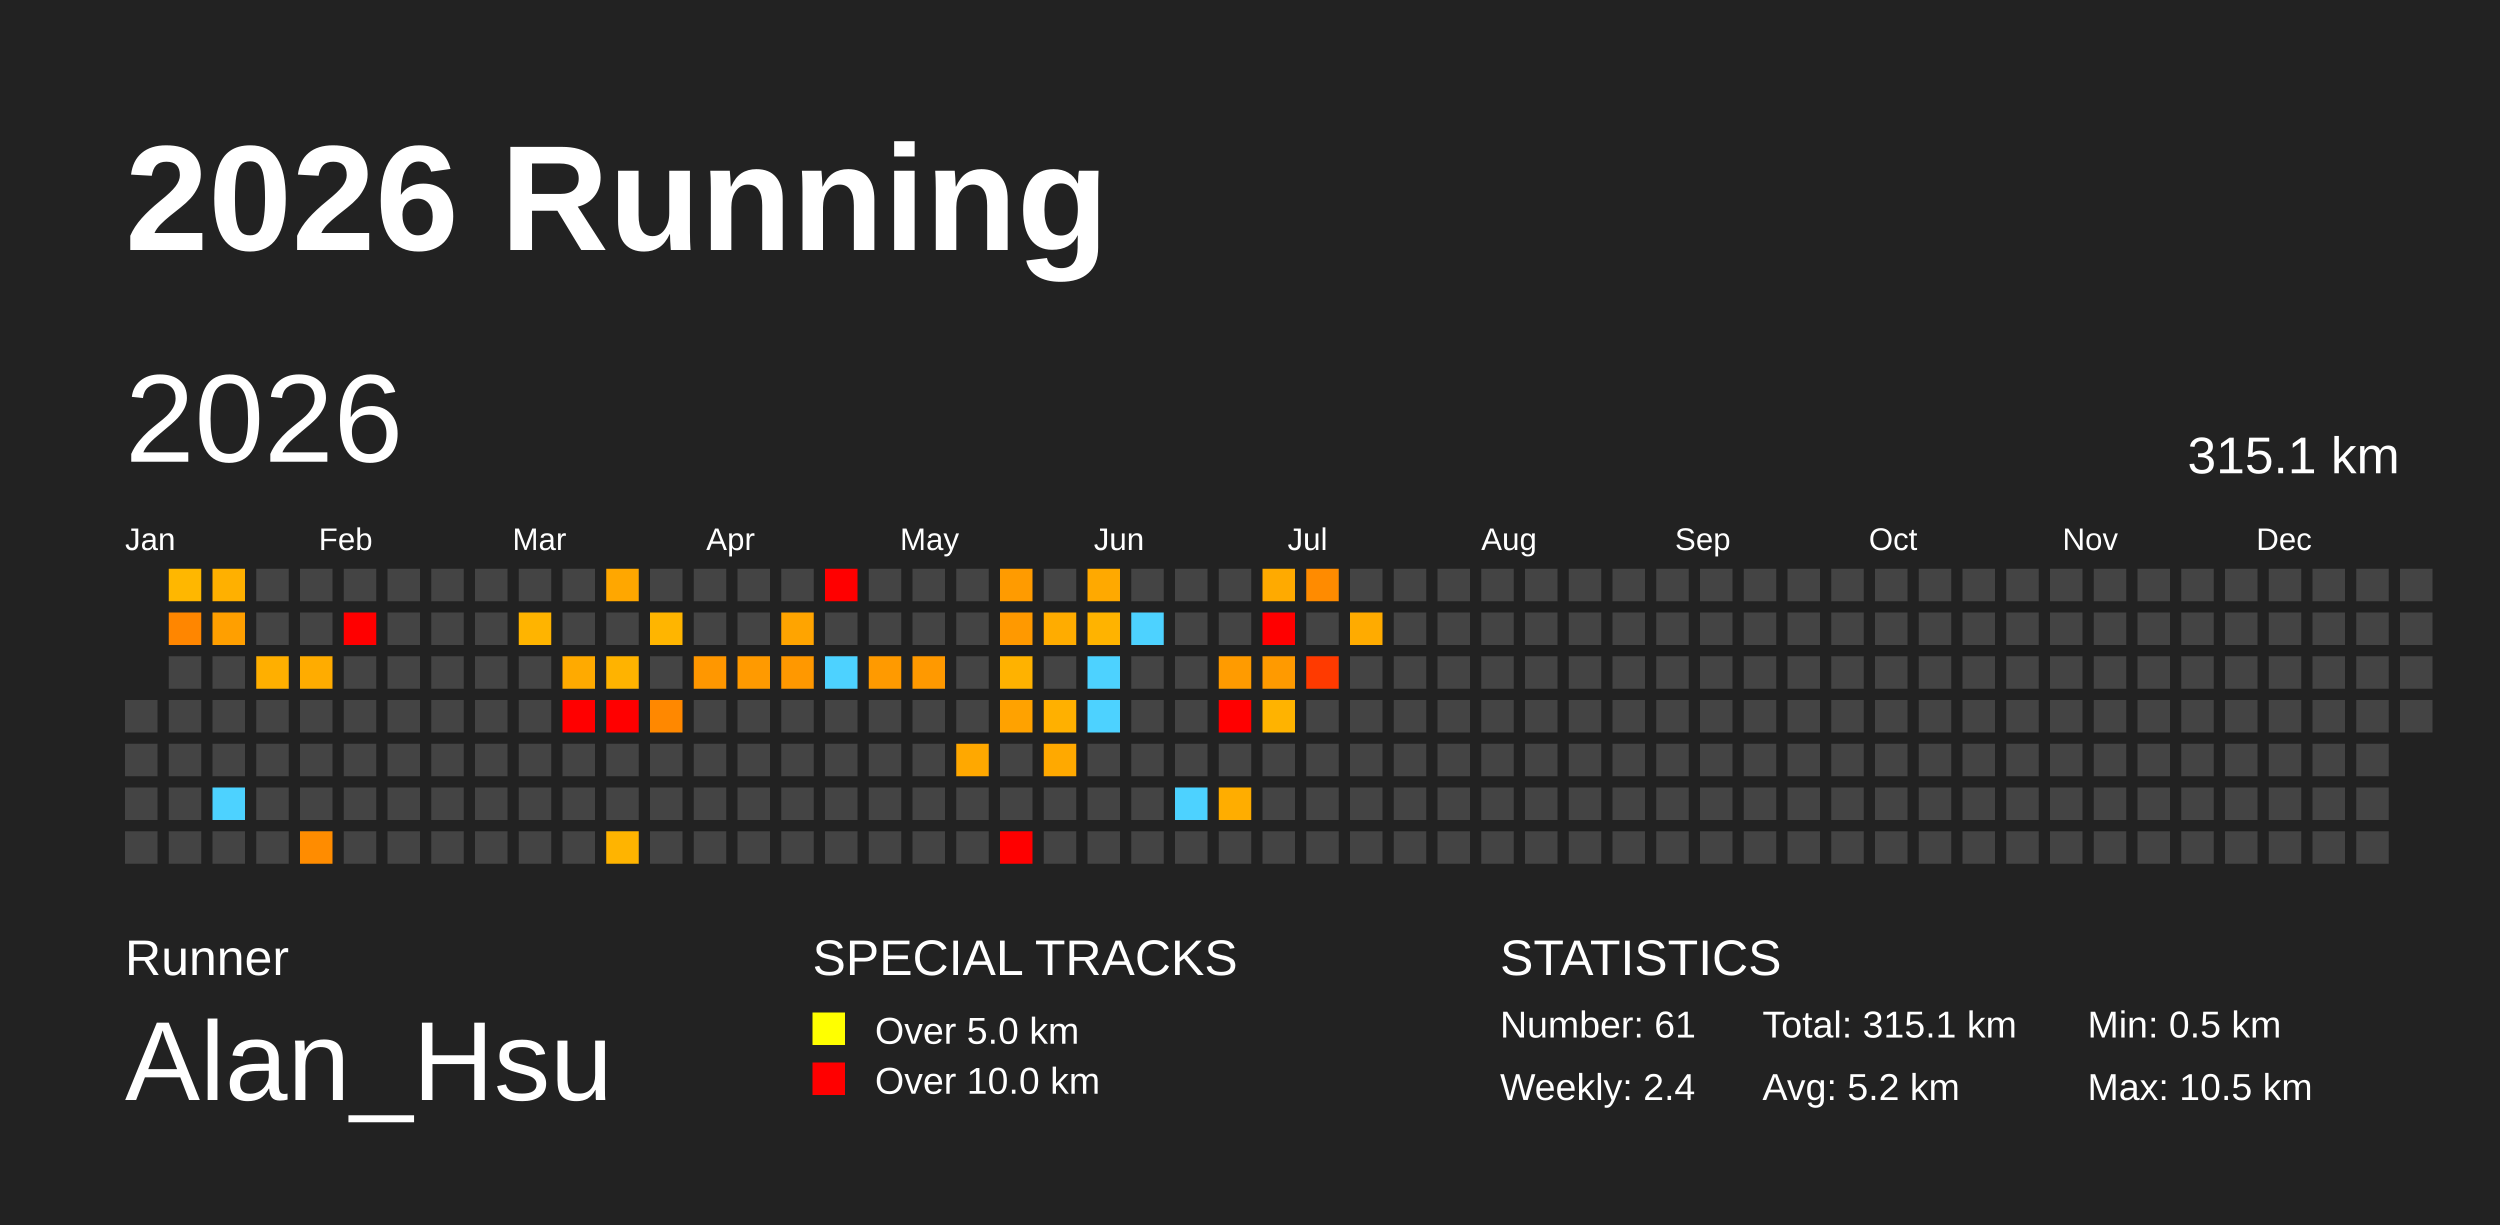
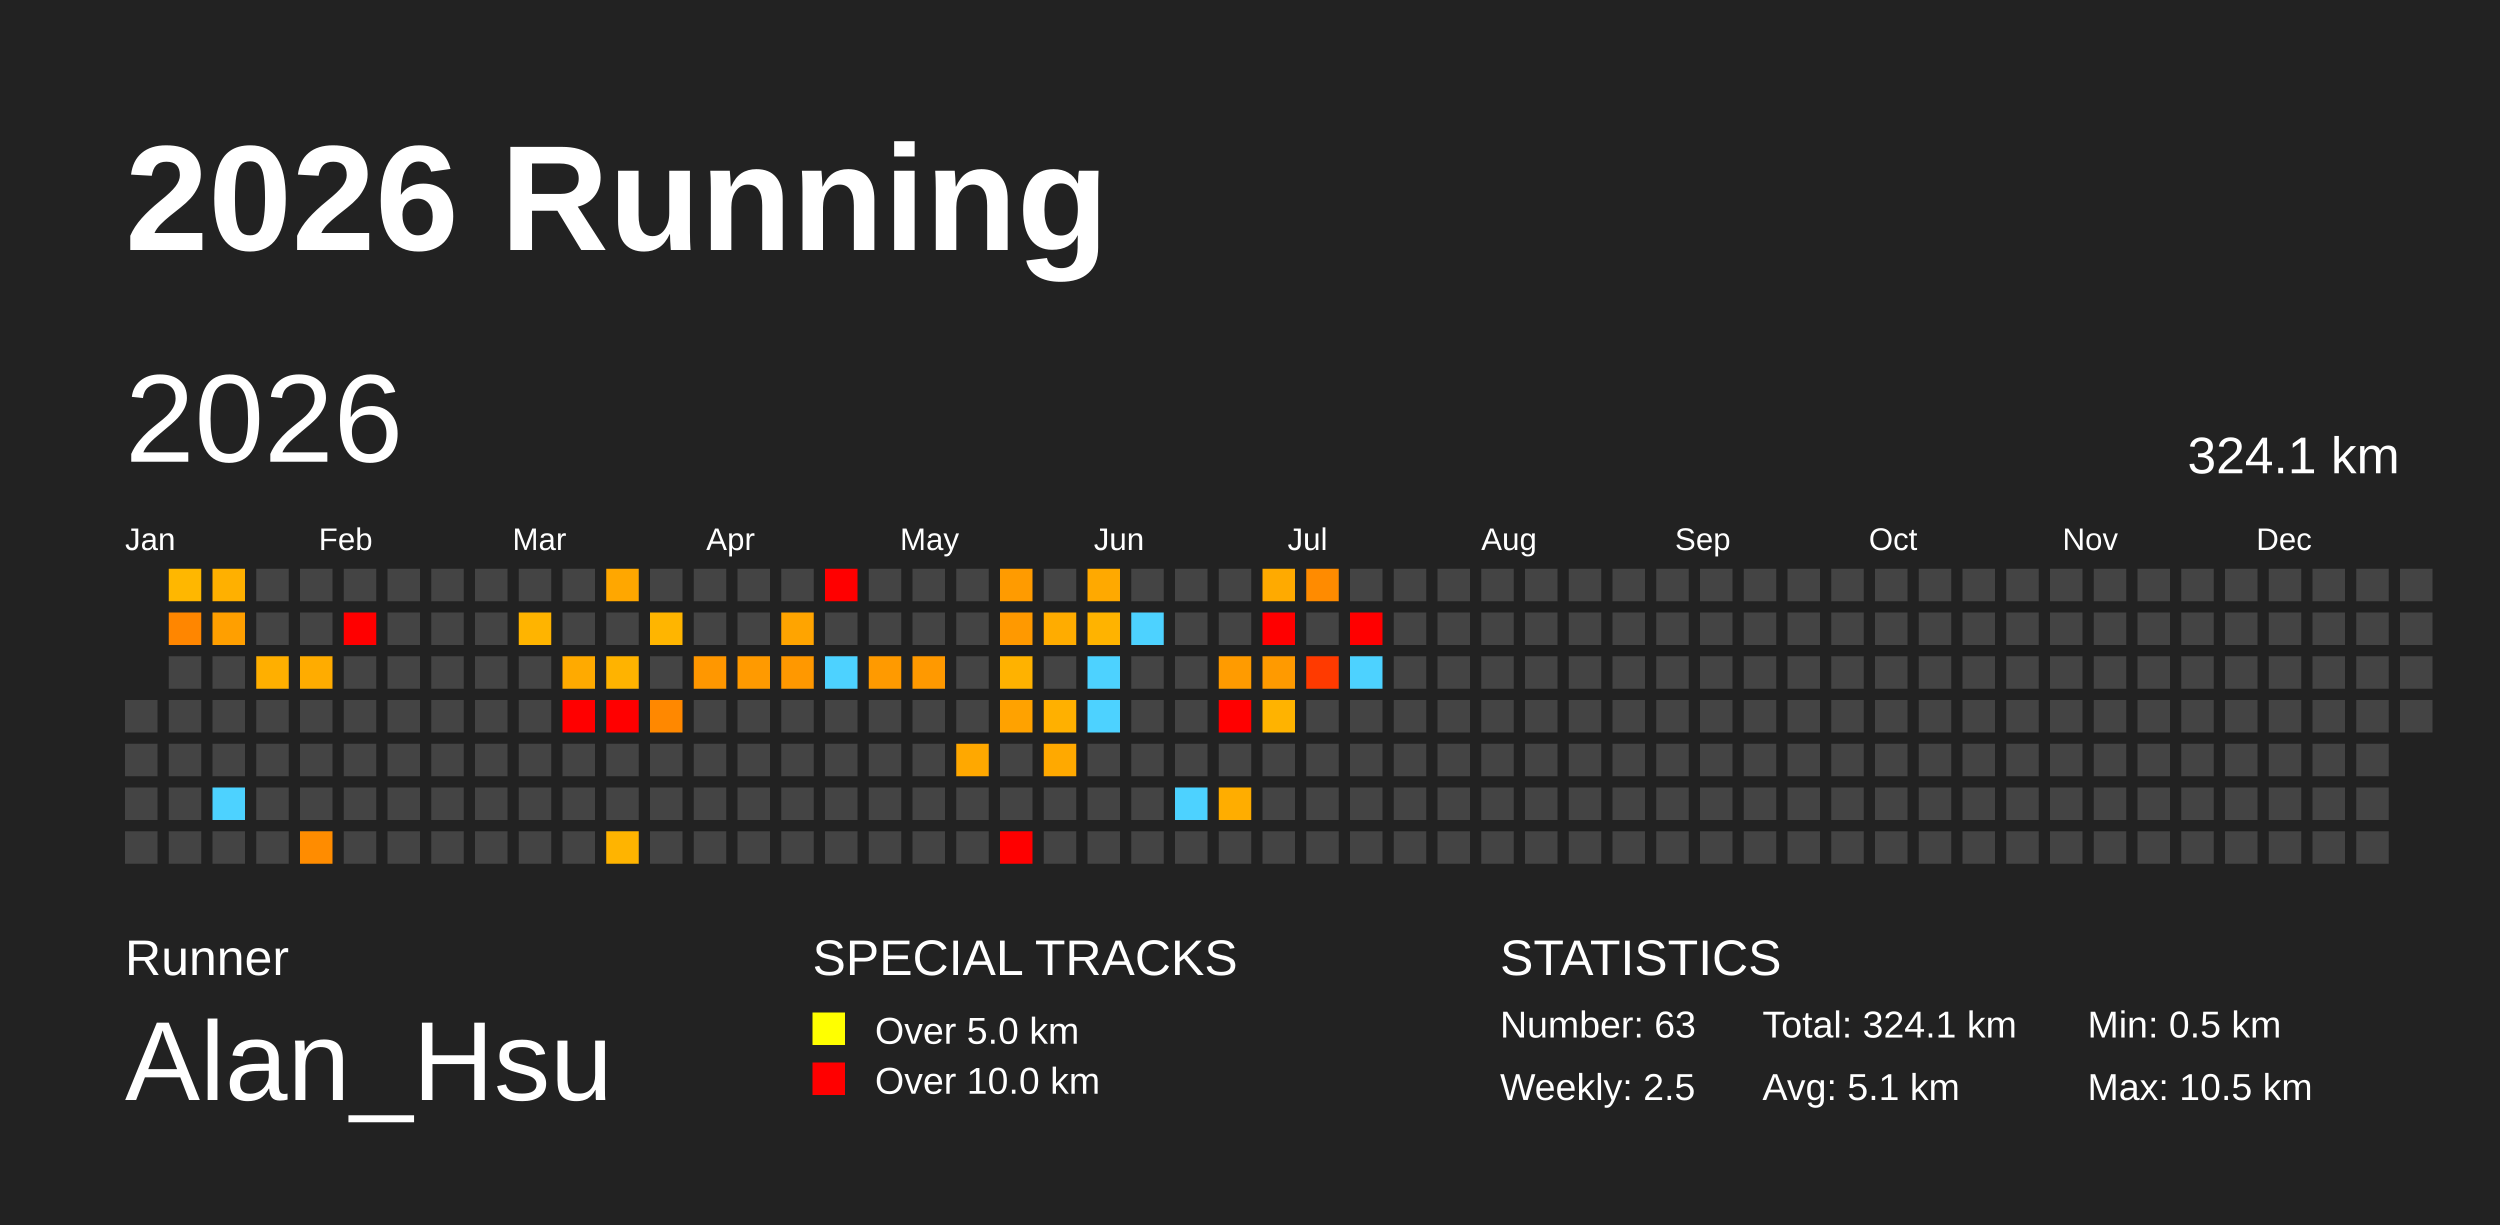
<svg xmlns="http://www.w3.org/2000/svg" baseProfile="full" height="98mm" version="1.1" viewBox="0,0,200,98" width="200mm">
  <defs />
  <rect fill="#222222" height="98" width="200" x="0" y="0" />
  <text fill="#FFFFFF" style="font-size:12px; font-family:Arial; font-weight:bold;" x="10" y="20">2026 Running</text>
  <text fill="#FFFFFF" style="font-size:4px; font-family:Arial" x="10" y="78">Runner</text>
  <text fill="#FFFFFF" style="font-size:9px; font-family:Arial" x="10" y="88">Alan_Hsu</text>
  <text fill="#FFFFFF" style="font-size:4px; font-family:Arial" x="65" y="78">SPECIAL TRACKS</text>
  <rect fill="yellow" height="2.6" width="2.6" x="65" y="81" />
  <text fill="#FFFFFF" style="font-size:3px; font-family:Arial" x="70" y="83.5">Over 5.0 km</text>
  <rect fill="red" height="2.6" width="2.6" x="65" y="85" />
  <text fill="#FFFFFF" style="font-size:3px; font-family:Arial" x="70" y="87.5">Over 10.0 km</text>
  <text fill="#FFFFFF" style="font-size:4px; font-family:Arial" x="120" y="78">STATISTICS</text>
-   <text fill="#FFFFFF" style="font-size:3px; font-family:Arial" x="120" y="83">Number: 61</text>
-   <text fill="#FFFFFF" style="font-size:3px; font-family:Arial" x="120" y="88">Weekly: 2.4</text>
-   <text fill="#FFFFFF" style="font-size:3px; font-family:Arial" x="141" y="83">Total: 315.1 km</text>
-   <text fill="#FFFFFF" style="font-size:3px; font-family:Arial" x="141" y="88">Avg: 5.2 km</text>
+   <text fill="#FFFFFF" style="font-size:3px; font-family:Arial" x="120" y="83">Number: 63</text>
+   <text fill="#FFFFFF" style="font-size:3px; font-family:Arial" x="120" y="88">Weekly: 2.5</text>
+   <text fill="#FFFFFF" style="font-size:3px; font-family:Arial" x="141" y="83">Total: 324.1 km</text>
+   <text fill="#FFFFFF" style="font-size:3px; font-family:Arial" x="141" y="88">Avg: 5.1 km</text>
  <text fill="#FFFFFF" style="font-size:3px; font-family:Arial" x="167" y="83">Min: 0.5 km</text>
  <text fill="#FFFFFF" style="font-size:3px; font-family:Arial" x="167" y="88">Max: 10.5 km</text>
  <text dominant-baseline="hanging" fill="#FFFFFF" style="font-size:10.0px; font-family:Arial;" x="10" y="30">2026</text>
-   <text dominant-baseline="hanging" fill="#FFFFFF" style="font-size:4.125px; font-family:Arial;" x="175" y="35">315.1 km</text>
+   <text dominant-baseline="hanging" fill="#FFFFFF" style="font-size:4.125px; font-family:Arial;" x="175" y="35">324.1 km</text>
  <text fill="#FFFFFF" style="font-size:2.5px; font-family:Arial" x="10.0" y="44">Jan</text>
  <text fill="#FFFFFF" style="font-size:2.5px; font-family:Arial" x="25.5" y="44">Feb</text>
  <text fill="#FFFFFF" style="font-size:2.5px; font-family:Arial" x="41.0" y="44">Mar</text>
  <text fill="#FFFFFF" style="font-size:2.5px; font-family:Arial" x="56.5" y="44">Apr</text>
  <text fill="#FFFFFF" style="font-size:2.5px; font-family:Arial" x="72.0" y="44">May</text>
  <text fill="#FFFFFF" style="font-size:2.5px; font-family:Arial" x="87.5" y="44">Jun</text>
  <text fill="#FFFFFF" style="font-size:2.5px; font-family:Arial" x="103.0" y="44">Jul</text>
  <text fill="#FFFFFF" style="font-size:2.5px; font-family:Arial" x="118.5" y="44">Aug</text>
  <text fill="#FFFFFF" style="font-size:2.5px; font-family:Arial" x="134.0" y="44">Sep</text>
  <text fill="#FFFFFF" style="font-size:2.5px; font-family:Arial" x="149.5" y="44">Oct</text>
  <text fill="#FFFFFF" style="font-size:2.5px; font-family:Arial" x="165.0" y="44">Nov</text>
  <text fill="#FFFFFF" style="font-size:2.5px; font-family:Arial" x="180.5" y="44">Dec</text>
  <rect fill="#444444" height="2.6" width="2.6" x="10.0" y="56.0" />
  <rect fill="#444444" height="2.6" width="2.6" x="10.0" y="59.5" />
  <rect fill="#444444" height="2.6" width="2.6" x="10.0" y="63.0" />
  <rect fill="#444444" height="2.6" width="2.6" x="10.0" y="66.5" />
  <rect fill="#ffb700" height="2.6" width="2.6" x="13.5" y="45.5" />
  <rect fill="#ff8600" height="2.6" width="2.6" x="13.5" y="49.0" />
  <rect fill="#444444" height="2.6" width="2.6" x="13.5" y="52.5" />
  <rect fill="#444444" height="2.6" width="2.6" x="13.5" y="56.0" />
  <rect fill="#444444" height="2.6" width="2.6" x="13.5" y="59.5" />
  <rect fill="#444444" height="2.6" width="2.6" x="13.5" y="63.0" />
  <rect fill="#444444" height="2.6" width="2.6" x="13.5" y="66.5" />
  <rect fill="#ffb000" height="2.6" width="2.6" x="17.0" y="45.5" />
  <rect fill="#ff9f00" height="2.6" width="2.6" x="17.0" y="49.0" />
  <rect fill="#444444" height="2.6" width="2.6" x="17.0" y="52.5" />
  <rect fill="#444444" height="2.6" width="2.6" x="17.0" y="56.0" />
  <rect fill="#444444" height="2.6" width="2.6" x="17.0" y="59.5" />
  <rect fill="#4dd2ff" height="2.6" width="2.6" x="17.0" y="63.0" />
  <rect fill="#444444" height="2.6" width="2.6" x="17.0" y="66.5" />
  <rect fill="#444444" height="2.6" width="2.6" x="20.5" y="45.5" />
  <rect fill="#444444" height="2.6" width="2.6" x="20.5" y="49.0" />
  <rect fill="#ffaf00" height="2.6" width="2.6" x="20.5" y="52.5" />
  <rect fill="#444444" height="2.6" width="2.6" x="20.5" y="56.0" />
  <rect fill="#444444" height="2.6" width="2.6" x="20.5" y="59.5" />
  <rect fill="#444444" height="2.6" width="2.6" x="20.5" y="63.0" />
  <rect fill="#444444" height="2.6" width="2.6" x="20.5" y="66.5" />
  <rect fill="#444444" height="2.6" width="2.6" x="24.0" y="45.5" />
  <rect fill="#444444" height="2.6" width="2.6" x="24.0" y="49.0" />
  <rect fill="#ffac00" height="2.6" width="2.6" x="24.0" y="52.5" />
  <rect fill="#444444" height="2.6" width="2.6" x="24.0" y="56.0" />
  <rect fill="#444444" height="2.6" width="2.6" x="24.0" y="59.5" />
  <rect fill="#444444" height="2.6" width="2.6" x="24.0" y="63.0" />
  <rect fill="#ff8c00" height="2.6" width="2.6" x="24.0" y="66.5" />
  <rect fill="#444444" height="2.6" width="2.6" x="27.5" y="45.5" />
  <rect fill="red" height="2.6" width="2.6" x="27.5" y="49.0" />
  <rect fill="#444444" height="2.6" width="2.6" x="27.5" y="52.5" />
  <rect fill="#444444" height="2.6" width="2.6" x="27.5" y="56.0" />
  <rect fill="#444444" height="2.6" width="2.6" x="27.5" y="59.5" />
  <rect fill="#444444" height="2.6" width="2.6" x="27.5" y="63.0" />
  <rect fill="#444444" height="2.6" width="2.6" x="27.5" y="66.5" />
  <rect fill="#444444" height="2.6" width="2.6" x="31.0" y="45.5" />
  <rect fill="#444444" height="2.6" width="2.6" x="31.0" y="49.0" />
  <rect fill="#444444" height="2.6" width="2.6" x="31.0" y="52.5" />
  <rect fill="#444444" height="2.6" width="2.6" x="31.0" y="56.0" />
  <rect fill="#444444" height="2.6" width="2.6" x="31.0" y="59.5" />
  <rect fill="#444444" height="2.6" width="2.6" x="31.0" y="63.0" />
  <rect fill="#444444" height="2.6" width="2.6" x="31.0" y="66.5" />
  <rect fill="#444444" height="2.6" width="2.6" x="34.5" y="45.5" />
  <rect fill="#444444" height="2.6" width="2.6" x="34.5" y="49.0" />
  <rect fill="#444444" height="2.6" width="2.6" x="34.5" y="52.5" />
  <rect fill="#444444" height="2.6" width="2.6" x="34.5" y="56.0" />
  <rect fill="#444444" height="2.6" width="2.6" x="34.5" y="59.5" />
  <rect fill="#444444" height="2.6" width="2.6" x="34.5" y="63.0" />
  <rect fill="#444444" height="2.6" width="2.6" x="34.5" y="66.5" />
  <rect fill="#444444" height="2.6" width="2.6" x="38.0" y="45.5" />
  <rect fill="#444444" height="2.6" width="2.6" x="38.0" y="49.0" />
  <rect fill="#444444" height="2.6" width="2.6" x="38.0" y="52.5" />
  <rect fill="#444444" height="2.6" width="2.6" x="38.0" y="56.0" />
  <rect fill="#444444" height="2.6" width="2.6" x="38.0" y="59.5" />
  <rect fill="#444444" height="2.6" width="2.6" x="38.0" y="63.0" />
  <rect fill="#444444" height="2.6" width="2.6" x="38.0" y="66.5" />
  <rect fill="#444444" height="2.6" width="2.6" x="41.5" y="45.5" />
  <rect fill="#ffb400" height="2.6" width="2.6" x="41.5" y="49.0" />
  <rect fill="#444444" height="2.6" width="2.6" x="41.5" y="52.5" />
  <rect fill="#444444" height="2.6" width="2.6" x="41.5" y="56.0" />
  <rect fill="#444444" height="2.6" width="2.6" x="41.5" y="59.5" />
  <rect fill="#444444" height="2.6" width="2.6" x="41.5" y="63.0" />
  <rect fill="#444444" height="2.6" width="2.6" x="41.5" y="66.5" />
  <rect fill="#444444" height="2.6" width="2.6" x="45.0" y="45.5" />
  <rect fill="#444444" height="2.6" width="2.6" x="45.0" y="49.0" />
  <rect fill="#ffaa00" height="2.6" width="2.6" x="45.0" y="52.5" />
  <rect fill="red" height="2.6" width="2.6" x="45.0" y="56.0" />
  <rect fill="#444444" height="2.6" width="2.6" x="45.0" y="59.5" />
  <rect fill="#444444" height="2.6" width="2.6" x="45.0" y="63.0" />
  <rect fill="#444444" height="2.6" width="2.6" x="45.0" y="66.5" />
  <rect fill="#ffa700" height="2.6" width="2.6" x="48.5" y="45.5" />
  <rect fill="#444444" height="2.6" width="2.6" x="48.5" y="49.0" />
  <rect fill="#ffb300" height="2.6" width="2.6" x="48.5" y="52.5" />
  <rect fill="red" height="2.6" width="2.6" x="48.5" y="56.0" />
  <rect fill="#444444" height="2.6" width="2.6" x="48.5" y="59.5" />
  <rect fill="#444444" height="2.6" width="2.6" x="48.5" y="63.0" />
  <rect fill="#ffb400" height="2.6" width="2.6" x="48.5" y="66.5" />
  <rect fill="#444444" height="2.6" width="2.6" x="52.0" y="45.5" />
  <rect fill="#ffb500" height="2.6" width="2.6" x="52.0" y="49.0" />
  <rect fill="#444444" height="2.6" width="2.6" x="52.0" y="52.5" />
  <rect fill="#ff8800" height="2.6" width="2.6" x="52.0" y="56.0" />
  <rect fill="#444444" height="2.6" width="2.6" x="52.0" y="59.5" />
  <rect fill="#444444" height="2.6" width="2.6" x="52.0" y="63.0" />
  <rect fill="#444444" height="2.6" width="2.6" x="52.0" y="66.5" />
  <rect fill="#444444" height="2.6" width="2.6" x="55.5" y="45.5" />
  <rect fill="#444444" height="2.6" width="2.6" x="55.5" y="49.0" />
  <rect fill="#ff9700" height="2.6" width="2.6" x="55.5" y="52.5" />
  <rect fill="#444444" height="2.6" width="2.6" x="55.5" y="56.0" />
  <rect fill="#444444" height="2.6" width="2.6" x="55.5" y="59.5" />
  <rect fill="#444444" height="2.6" width="2.6" x="55.5" y="63.0" />
  <rect fill="#444444" height="2.6" width="2.6" x="55.5" y="66.5" />
  <rect fill="#444444" height="2.6" width="2.6" x="59.0" y="45.5" />
  <rect fill="#444444" height="2.6" width="2.6" x="59.0" y="49.0" />
  <rect fill="#ff9a00" height="2.6" width="2.6" x="59.0" y="52.5" />
  <rect fill="#444444" height="2.6" width="2.6" x="59.0" y="56.0" />
  <rect fill="#444444" height="2.6" width="2.6" x="59.0" y="59.5" />
  <rect fill="#444444" height="2.6" width="2.6" x="59.0" y="63.0" />
  <rect fill="#444444" height="2.6" width="2.6" x="59.0" y="66.5" />
  <rect fill="#444444" height="2.6" width="2.6" x="62.5" y="45.5" />
  <rect fill="#ffa400" height="2.6" width="2.6" x="62.5" y="49.0" />
  <rect fill="#ff9800" height="2.6" width="2.6" x="62.5" y="52.5" />
  <rect fill="#444444" height="2.6" width="2.6" x="62.5" y="56.0" />
  <rect fill="#444444" height="2.6" width="2.6" x="62.5" y="59.5" />
  <rect fill="#444444" height="2.6" width="2.6" x="62.5" y="63.0" />
  <rect fill="#444444" height="2.6" width="2.6" x="62.5" y="66.5" />
  <rect fill="red" height="2.6" width="2.6" x="66.0" y="45.5" />
  <rect fill="#444444" height="2.6" width="2.6" x="66.0" y="49.0" />
  <rect fill="#4dd2ff" height="2.6" width="2.6" x="66.0" y="52.5" />
  <rect fill="#444444" height="2.6" width="2.6" x="66.0" y="56.0" />
  <rect fill="#444444" height="2.6" width="2.6" x="66.0" y="59.5" />
  <rect fill="#444444" height="2.6" width="2.6" x="66.0" y="63.0" />
  <rect fill="#444444" height="2.6" width="2.6" x="66.0" y="66.5" />
  <rect fill="#444444" height="2.6" width="2.6" x="69.5" y="45.5" />
  <rect fill="#444444" height="2.6" width="2.6" x="69.5" y="49.0" />
  <rect fill="#ff9a00" height="2.6" width="2.6" x="69.5" y="52.5" />
  <rect fill="#444444" height="2.6" width="2.6" x="69.5" y="56.0" />
  <rect fill="#444444" height="2.6" width="2.6" x="69.5" y="59.5" />
  <rect fill="#444444" height="2.6" width="2.6" x="69.5" y="63.0" />
  <rect fill="#444444" height="2.6" width="2.6" x="69.5" y="66.5" />
  <rect fill="#444444" height="2.6" width="2.6" x="73.0" y="45.5" />
  <rect fill="#444444" height="2.6" width="2.6" x="73.0" y="49.0" />
  <rect fill="#ff9900" height="2.6" width="2.6" x="73.0" y="52.5" />
  <rect fill="#444444" height="2.6" width="2.6" x="73.0" y="56.0" />
  <rect fill="#444444" height="2.6" width="2.6" x="73.0" y="59.5" />
  <rect fill="#444444" height="2.6" width="2.6" x="73.0" y="63.0" />
  <rect fill="#444444" height="2.6" width="2.6" x="73.0" y="66.5" />
  <rect fill="#444444" height="2.6" width="2.6" x="76.5" y="45.5" />
  <rect fill="#444444" height="2.6" width="2.6" x="76.5" y="49.0" />
  <rect fill="#444444" height="2.6" width="2.6" x="76.5" y="52.5" />
  <rect fill="#444444" height="2.6" width="2.6" x="76.5" y="56.0" />
  <rect fill="#ffa800" height="2.6" width="2.6" x="76.5" y="59.5" />
  <rect fill="#444444" height="2.6" width="2.6" x="76.5" y="63.0" />
  <rect fill="#444444" height="2.6" width="2.6" x="76.5" y="66.5" />
  <rect fill="#ff9b00" height="2.6" width="2.6" x="80.0" y="45.5" />
  <rect fill="#ff9900" height="2.6" width="2.6" x="80.0" y="49.0" />
  <rect fill="#ffb200" height="2.6" width="2.6" x="80.0" y="52.5" />
  <rect fill="#ffa200" height="2.6" width="2.6" x="80.0" y="56.0" />
  <rect fill="#444444" height="2.6" width="2.6" x="80.0" y="59.5" />
  <rect fill="#444444" height="2.6" width="2.6" x="80.0" y="63.0" />
  <rect fill="red" height="2.6" width="2.6" x="80.0" y="66.5" />
  <rect fill="#444444" height="2.6" width="2.6" x="83.5" y="45.5" />
  <rect fill="#ffac00" height="2.6" width="2.6" x="83.5" y="49.0" />
  <rect fill="#444444" height="2.6" width="2.6" x="83.5" y="52.5" />
  <rect fill="#ffb000" height="2.6" width="2.6" x="83.5" y="56.0" />
  <rect fill="#ffa900" height="2.6" width="2.6" x="83.5" y="59.5" />
  <rect fill="#444444" height="2.6" width="2.6" x="83.5" y="63.0" />
  <rect fill="#444444" height="2.6" width="2.6" x="83.5" y="66.5" />
  <rect fill="#ffa900" height="2.6" width="2.6" x="87.0" y="45.5" />
  <rect fill="#ffb300" height="2.6" width="2.6" x="87.0" y="49.0" />
  <rect fill="#4dd2ff" height="2.6" width="2.6" x="87.0" y="52.5" />
  <rect fill="#4dd2ff" height="2.6" width="2.6" x="87.0" y="56.0" />
  <rect fill="#444444" height="2.6" width="2.6" x="87.0" y="59.5" />
  <rect fill="#444444" height="2.6" width="2.6" x="87.0" y="63.0" />
  <rect fill="#444444" height="2.6" width="2.6" x="87.0" y="66.5" />
  <rect fill="#444444" height="2.6" width="2.6" x="90.5" y="45.5" />
  <rect fill="#4dd2ff" height="2.6" width="2.6" x="90.5" y="49.0" />
  <rect fill="#444444" height="2.6" width="2.6" x="90.5" y="52.5" />
  <rect fill="#444444" height="2.6" width="2.6" x="90.5" y="56.0" />
  <rect fill="#444444" height="2.6" width="2.6" x="90.5" y="59.5" />
  <rect fill="#444444" height="2.6" width="2.6" x="90.5" y="63.0" />
  <rect fill="#444444" height="2.6" width="2.6" x="90.5" y="66.5" />
  <rect fill="#444444" height="2.6" width="2.6" x="94.0" y="45.5" />
  <rect fill="#444444" height="2.6" width="2.6" x="94.0" y="49.0" />
  <rect fill="#444444" height="2.6" width="2.6" x="94.0" y="52.5" />
  <rect fill="#444444" height="2.6" width="2.6" x="94.0" y="56.0" />
  <rect fill="#444444" height="2.6" width="2.6" x="94.0" y="59.5" />
  <rect fill="#4dd2ff" height="2.6" width="2.6" x="94.0" y="63.0" />
  <rect fill="#444444" height="2.6" width="2.6" x="94.0" y="66.5" />
  <rect fill="#444444" height="2.6" width="2.6" x="97.5" y="45.5" />
  <rect fill="#444444" height="2.6" width="2.6" x="97.5" y="49.0" />
  <rect fill="#ff9b00" height="2.6" width="2.6" x="97.5" y="52.5" />
  <rect fill="red" height="2.6" width="2.6" x="97.5" y="56.0" />
  <rect fill="#444444" height="2.6" width="2.6" x="97.5" y="59.5" />
  <rect fill="#ffad00" height="2.6" width="2.6" x="97.5" y="63.0" />
  <rect fill="#444444" height="2.6" width="2.6" x="97.5" y="66.5" />
  <rect fill="#ffaa00" height="2.6" width="2.6" x="101.0" y="45.5" />
  <rect fill="red" height="2.6" width="2.6" x="101.0" y="49.0" />
  <rect fill="#ff9a00" height="2.6" width="2.6" x="101.0" y="52.5" />
  <rect fill="#ffb300" height="2.6" width="2.6" x="101.0" y="56.0" />
  <rect fill="#444444" height="2.6" width="2.6" x="101.0" y="59.5" />
  <rect fill="#444444" height="2.6" width="2.6" x="101.0" y="63.0" />
  <rect fill="#444444" height="2.6" width="2.6" x="101.0" y="66.5" />
  <rect fill="#ff8b00" height="2.6" width="2.6" x="104.5" y="45.5" />
  <rect fill="#444444" height="2.6" width="2.6" x="104.5" y="49.0" />
  <rect fill="#ff3a00" height="2.6" width="2.6" x="104.5" y="52.5" />
  <rect fill="#444444" height="2.6" width="2.6" x="104.5" y="56.0" />
  <rect fill="#444444" height="2.6" width="2.6" x="104.5" y="59.5" />
  <rect fill="#444444" height="2.6" width="2.6" x="104.5" y="63.0" />
  <rect fill="#444444" height="2.6" width="2.6" x="104.5" y="66.5" />
  <rect fill="#444444" height="2.6" width="2.6" x="108.0" y="45.5" />
-   <rect fill="#ffab00" height="2.6" width="2.6" x="108.0" y="49.0" />
-   <rect fill="#444444" height="2.6" width="2.6" x="108.0" y="52.5" />
+   <rect fill="red" height="2.6" width="2.6" x="108.0" y="49.0" />
+   <rect fill="#4dd2ff" height="2.6" width="2.6" x="108.0" y="52.5" />
  <rect fill="#444444" height="2.6" width="2.6" x="108.0" y="56.0" />
  <rect fill="#444444" height="2.6" width="2.6" x="108.0" y="59.5" />
  <rect fill="#444444" height="2.6" width="2.6" x="108.0" y="63.0" />
  <rect fill="#444444" height="2.6" width="2.6" x="108.0" y="66.5" />
  <rect fill="#444444" height="2.6" width="2.6" x="111.5" y="45.5" />
  <rect fill="#444444" height="2.6" width="2.6" x="111.5" y="49.0" />
  <rect fill="#444444" height="2.6" width="2.6" x="111.5" y="52.5" />
  <rect fill="#444444" height="2.6" width="2.6" x="111.5" y="56.0" />
  <rect fill="#444444" height="2.6" width="2.6" x="111.5" y="59.5" />
  <rect fill="#444444" height="2.6" width="2.6" x="111.5" y="63.0" />
  <rect fill="#444444" height="2.6" width="2.6" x="111.5" y="66.5" />
  <rect fill="#444444" height="2.6" width="2.6" x="115.0" y="45.5" />
  <rect fill="#444444" height="2.6" width="2.6" x="115.0" y="49.0" />
  <rect fill="#444444" height="2.6" width="2.6" x="115.0" y="52.5" />
  <rect fill="#444444" height="2.6" width="2.6" x="115.0" y="56.0" />
  <rect fill="#444444" height="2.6" width="2.6" x="115.0" y="59.5" />
  <rect fill="#444444" height="2.6" width="2.6" x="115.0" y="63.0" />
  <rect fill="#444444" height="2.6" width="2.6" x="115.0" y="66.5" />
  <rect fill="#444444" height="2.6" width="2.6" x="118.5" y="45.5" />
  <rect fill="#444444" height="2.6" width="2.6" x="118.5" y="49.0" />
  <rect fill="#444444" height="2.6" width="2.6" x="118.5" y="52.5" />
  <rect fill="#444444" height="2.6" width="2.6" x="118.5" y="56.0" />
  <rect fill="#444444" height="2.6" width="2.6" x="118.5" y="59.5" />
  <rect fill="#444444" height="2.6" width="2.6" x="118.5" y="63.0" />
  <rect fill="#444444" height="2.6" width="2.6" x="118.5" y="66.5" />
  <rect fill="#444444" height="2.6" width="2.6" x="122.0" y="45.5" />
  <rect fill="#444444" height="2.6" width="2.6" x="122.0" y="49.0" />
  <rect fill="#444444" height="2.6" width="2.6" x="122.0" y="52.5" />
  <rect fill="#444444" height="2.6" width="2.6" x="122.0" y="56.0" />
  <rect fill="#444444" height="2.6" width="2.6" x="122.0" y="59.5" />
  <rect fill="#444444" height="2.6" width="2.6" x="122.0" y="63.0" />
  <rect fill="#444444" height="2.6" width="2.6" x="122.0" y="66.5" />
  <rect fill="#444444" height="2.6" width="2.6" x="125.5" y="45.5" />
  <rect fill="#444444" height="2.6" width="2.6" x="125.5" y="49.0" />
  <rect fill="#444444" height="2.6" width="2.6" x="125.5" y="52.5" />
  <rect fill="#444444" height="2.6" width="2.6" x="125.5" y="56.0" />
  <rect fill="#444444" height="2.6" width="2.6" x="125.5" y="59.5" />
  <rect fill="#444444" height="2.6" width="2.6" x="125.5" y="63.0" />
  <rect fill="#444444" height="2.6" width="2.6" x="125.5" y="66.5" />
  <rect fill="#444444" height="2.6" width="2.6" x="129.0" y="45.5" />
  <rect fill="#444444" height="2.6" width="2.6" x="129.0" y="49.0" />
  <rect fill="#444444" height="2.6" width="2.6" x="129.0" y="52.5" />
  <rect fill="#444444" height="2.6" width="2.6" x="129.0" y="56.0" />
  <rect fill="#444444" height="2.6" width="2.6" x="129.0" y="59.5" />
  <rect fill="#444444" height="2.6" width="2.6" x="129.0" y="63.0" />
  <rect fill="#444444" height="2.6" width="2.6" x="129.0" y="66.5" />
  <rect fill="#444444" height="2.6" width="2.6" x="132.5" y="45.5" />
  <rect fill="#444444" height="2.6" width="2.6" x="132.5" y="49.0" />
  <rect fill="#444444" height="2.6" width="2.6" x="132.5" y="52.5" />
  <rect fill="#444444" height="2.6" width="2.6" x="132.5" y="56.0" />
  <rect fill="#444444" height="2.6" width="2.6" x="132.5" y="59.5" />
  <rect fill="#444444" height="2.6" width="2.6" x="132.5" y="63.0" />
  <rect fill="#444444" height="2.6" width="2.6" x="132.5" y="66.5" />
  <rect fill="#444444" height="2.6" width="2.6" x="136.0" y="45.5" />
  <rect fill="#444444" height="2.6" width="2.6" x="136.0" y="49.0" />
  <rect fill="#444444" height="2.6" width="2.6" x="136.0" y="52.5" />
  <rect fill="#444444" height="2.6" width="2.6" x="136.0" y="56.0" />
  <rect fill="#444444" height="2.6" width="2.6" x="136.0" y="59.5" />
  <rect fill="#444444" height="2.6" width="2.6" x="136.0" y="63.0" />
  <rect fill="#444444" height="2.6" width="2.6" x="136.0" y="66.5" />
  <rect fill="#444444" height="2.6" width="2.6" x="139.5" y="45.5" />
  <rect fill="#444444" height="2.6" width="2.6" x="139.5" y="49.0" />
  <rect fill="#444444" height="2.6" width="2.6" x="139.5" y="52.5" />
  <rect fill="#444444" height="2.6" width="2.6" x="139.5" y="56.0" />
  <rect fill="#444444" height="2.6" width="2.6" x="139.5" y="59.5" />
  <rect fill="#444444" height="2.6" width="2.6" x="139.5" y="63.0" />
  <rect fill="#444444" height="2.6" width="2.6" x="139.5" y="66.5" />
  <rect fill="#444444" height="2.6" width="2.6" x="143.0" y="45.5" />
  <rect fill="#444444" height="2.6" width="2.6" x="143.0" y="49.0" />
  <rect fill="#444444" height="2.6" width="2.6" x="143.0" y="52.5" />
  <rect fill="#444444" height="2.6" width="2.6" x="143.0" y="56.0" />
  <rect fill="#444444" height="2.6" width="2.6" x="143.0" y="59.5" />
  <rect fill="#444444" height="2.6" width="2.6" x="143.0" y="63.0" />
  <rect fill="#444444" height="2.6" width="2.6" x="143.0" y="66.5" />
  <rect fill="#444444" height="2.6" width="2.6" x="146.5" y="45.5" />
  <rect fill="#444444" height="2.6" width="2.6" x="146.5" y="49.0" />
  <rect fill="#444444" height="2.6" width="2.6" x="146.5" y="52.5" />
  <rect fill="#444444" height="2.6" width="2.6" x="146.5" y="56.0" />
  <rect fill="#444444" height="2.6" width="2.6" x="146.5" y="59.5" />
  <rect fill="#444444" height="2.6" width="2.6" x="146.5" y="63.0" />
  <rect fill="#444444" height="2.6" width="2.6" x="146.5" y="66.5" />
  <rect fill="#444444" height="2.6" width="2.6" x="150.0" y="45.5" />
  <rect fill="#444444" height="2.6" width="2.6" x="150.0" y="49.0" />
  <rect fill="#444444" height="2.6" width="2.6" x="150.0" y="52.5" />
  <rect fill="#444444" height="2.6" width="2.6" x="150.0" y="56.0" />
  <rect fill="#444444" height="2.6" width="2.6" x="150.0" y="59.5" />
  <rect fill="#444444" height="2.6" width="2.6" x="150.0" y="63.0" />
  <rect fill="#444444" height="2.6" width="2.6" x="150.0" y="66.5" />
  <rect fill="#444444" height="2.6" width="2.6" x="153.5" y="45.5" />
  <rect fill="#444444" height="2.6" width="2.6" x="153.5" y="49.0" />
  <rect fill="#444444" height="2.6" width="2.6" x="153.5" y="52.5" />
  <rect fill="#444444" height="2.6" width="2.6" x="153.5" y="56.0" />
  <rect fill="#444444" height="2.6" width="2.6" x="153.5" y="59.5" />
  <rect fill="#444444" height="2.6" width="2.6" x="153.5" y="63.0" />
  <rect fill="#444444" height="2.6" width="2.6" x="153.5" y="66.5" />
  <rect fill="#444444" height="2.6" width="2.6" x="157.0" y="45.5" />
  <rect fill="#444444" height="2.6" width="2.6" x="157.0" y="49.0" />
  <rect fill="#444444" height="2.6" width="2.6" x="157.0" y="52.5" />
  <rect fill="#444444" height="2.6" width="2.6" x="157.0" y="56.0" />
  <rect fill="#444444" height="2.6" width="2.6" x="157.0" y="59.5" />
  <rect fill="#444444" height="2.6" width="2.6" x="157.0" y="63.0" />
  <rect fill="#444444" height="2.6" width="2.6" x="157.0" y="66.5" />
  <rect fill="#444444" height="2.6" width="2.6" x="160.5" y="45.5" />
  <rect fill="#444444" height="2.6" width="2.6" x="160.5" y="49.0" />
  <rect fill="#444444" height="2.6" width="2.6" x="160.5" y="52.5" />
  <rect fill="#444444" height="2.6" width="2.6" x="160.5" y="56.0" />
  <rect fill="#444444" height="2.6" width="2.6" x="160.5" y="59.5" />
  <rect fill="#444444" height="2.6" width="2.6" x="160.5" y="63.0" />
  <rect fill="#444444" height="2.6" width="2.6" x="160.5" y="66.5" />
  <rect fill="#444444" height="2.6" width="2.6" x="164.0" y="45.5" />
  <rect fill="#444444" height="2.6" width="2.6" x="164.0" y="49.0" />
  <rect fill="#444444" height="2.6" width="2.6" x="164.0" y="52.5" />
  <rect fill="#444444" height="2.6" width="2.6" x="164.0" y="56.0" />
  <rect fill="#444444" height="2.6" width="2.6" x="164.0" y="59.5" />
  <rect fill="#444444" height="2.6" width="2.6" x="164.0" y="63.0" />
  <rect fill="#444444" height="2.6" width="2.6" x="164.0" y="66.5" />
  <rect fill="#444444" height="2.6" width="2.6" x="167.5" y="45.5" />
  <rect fill="#444444" height="2.6" width="2.6" x="167.5" y="49.0" />
  <rect fill="#444444" height="2.6" width="2.6" x="167.5" y="52.5" />
  <rect fill="#444444" height="2.6" width="2.6" x="167.5" y="56.0" />
  <rect fill="#444444" height="2.6" width="2.6" x="167.5" y="59.5" />
  <rect fill="#444444" height="2.6" width="2.6" x="167.5" y="63.0" />
  <rect fill="#444444" height="2.6" width="2.6" x="167.5" y="66.5" />
  <rect fill="#444444" height="2.6" width="2.6" x="171.0" y="45.5" />
  <rect fill="#444444" height="2.6" width="2.6" x="171.0" y="49.0" />
  <rect fill="#444444" height="2.6" width="2.6" x="171.0" y="52.5" />
  <rect fill="#444444" height="2.6" width="2.6" x="171.0" y="56.0" />
  <rect fill="#444444" height="2.6" width="2.6" x="171.0" y="59.5" />
  <rect fill="#444444" height="2.6" width="2.6" x="171.0" y="63.0" />
  <rect fill="#444444" height="2.6" width="2.6" x="171.0" y="66.5" />
  <rect fill="#444444" height="2.6" width="2.6" x="174.5" y="45.5" />
  <rect fill="#444444" height="2.6" width="2.6" x="174.5" y="49.0" />
  <rect fill="#444444" height="2.6" width="2.6" x="174.5" y="52.5" />
  <rect fill="#444444" height="2.6" width="2.6" x="174.5" y="56.0" />
  <rect fill="#444444" height="2.6" width="2.6" x="174.5" y="59.5" />
  <rect fill="#444444" height="2.6" width="2.6" x="174.5" y="63.0" />
  <rect fill="#444444" height="2.6" width="2.6" x="174.5" y="66.5" />
  <rect fill="#444444" height="2.6" width="2.6" x="178.0" y="45.5" />
  <rect fill="#444444" height="2.6" width="2.6" x="178.0" y="49.0" />
  <rect fill="#444444" height="2.6" width="2.6" x="178.0" y="52.5" />
  <rect fill="#444444" height="2.6" width="2.6" x="178.0" y="56.0" />
  <rect fill="#444444" height="2.6" width="2.6" x="178.0" y="59.5" />
  <rect fill="#444444" height="2.6" width="2.6" x="178.0" y="63.0" />
  <rect fill="#444444" height="2.6" width="2.6" x="178.0" y="66.5" />
  <rect fill="#444444" height="2.6" width="2.6" x="181.5" y="45.5" />
  <rect fill="#444444" height="2.6" width="2.6" x="181.5" y="49.0" />
  <rect fill="#444444" height="2.6" width="2.6" x="181.5" y="52.5" />
  <rect fill="#444444" height="2.6" width="2.6" x="181.5" y="56.0" />
  <rect fill="#444444" height="2.6" width="2.6" x="181.5" y="59.5" />
  <rect fill="#444444" height="2.6" width="2.6" x="181.5" y="63.0" />
  <rect fill="#444444" height="2.6" width="2.6" x="181.5" y="66.5" />
  <rect fill="#444444" height="2.6" width="2.6" x="185.0" y="45.5" />
  <rect fill="#444444" height="2.6" width="2.6" x="185.0" y="49.0" />
  <rect fill="#444444" height="2.6" width="2.6" x="185.0" y="52.5" />
  <rect fill="#444444" height="2.6" width="2.6" x="185.0" y="56.0" />
  <rect fill="#444444" height="2.6" width="2.6" x="185.0" y="59.5" />
  <rect fill="#444444" height="2.6" width="2.6" x="185.0" y="63.0" />
  <rect fill="#444444" height="2.6" width="2.6" x="185.0" y="66.5" />
  <rect fill="#444444" height="2.6" width="2.6" x="188.5" y="45.5" />
  <rect fill="#444444" height="2.6" width="2.6" x="188.5" y="49.0" />
  <rect fill="#444444" height="2.6" width="2.6" x="188.5" y="52.5" />
  <rect fill="#444444" height="2.6" width="2.6" x="188.5" y="56.0" />
  <rect fill="#444444" height="2.6" width="2.6" x="188.5" y="59.5" />
  <rect fill="#444444" height="2.6" width="2.6" x="188.5" y="63.0" />
  <rect fill="#444444" height="2.6" width="2.6" x="188.5" y="66.5" />
  <rect fill="#444444" height="2.6" width="2.6" x="192.0" y="45.5" />
  <rect fill="#444444" height="2.6" width="2.6" x="192.0" y="49.0" />
  <rect fill="#444444" height="2.6" width="2.6" x="192.0" y="52.5" />
  <rect fill="#444444" height="2.6" width="2.6" x="192.0" y="56.0" />
</svg>
